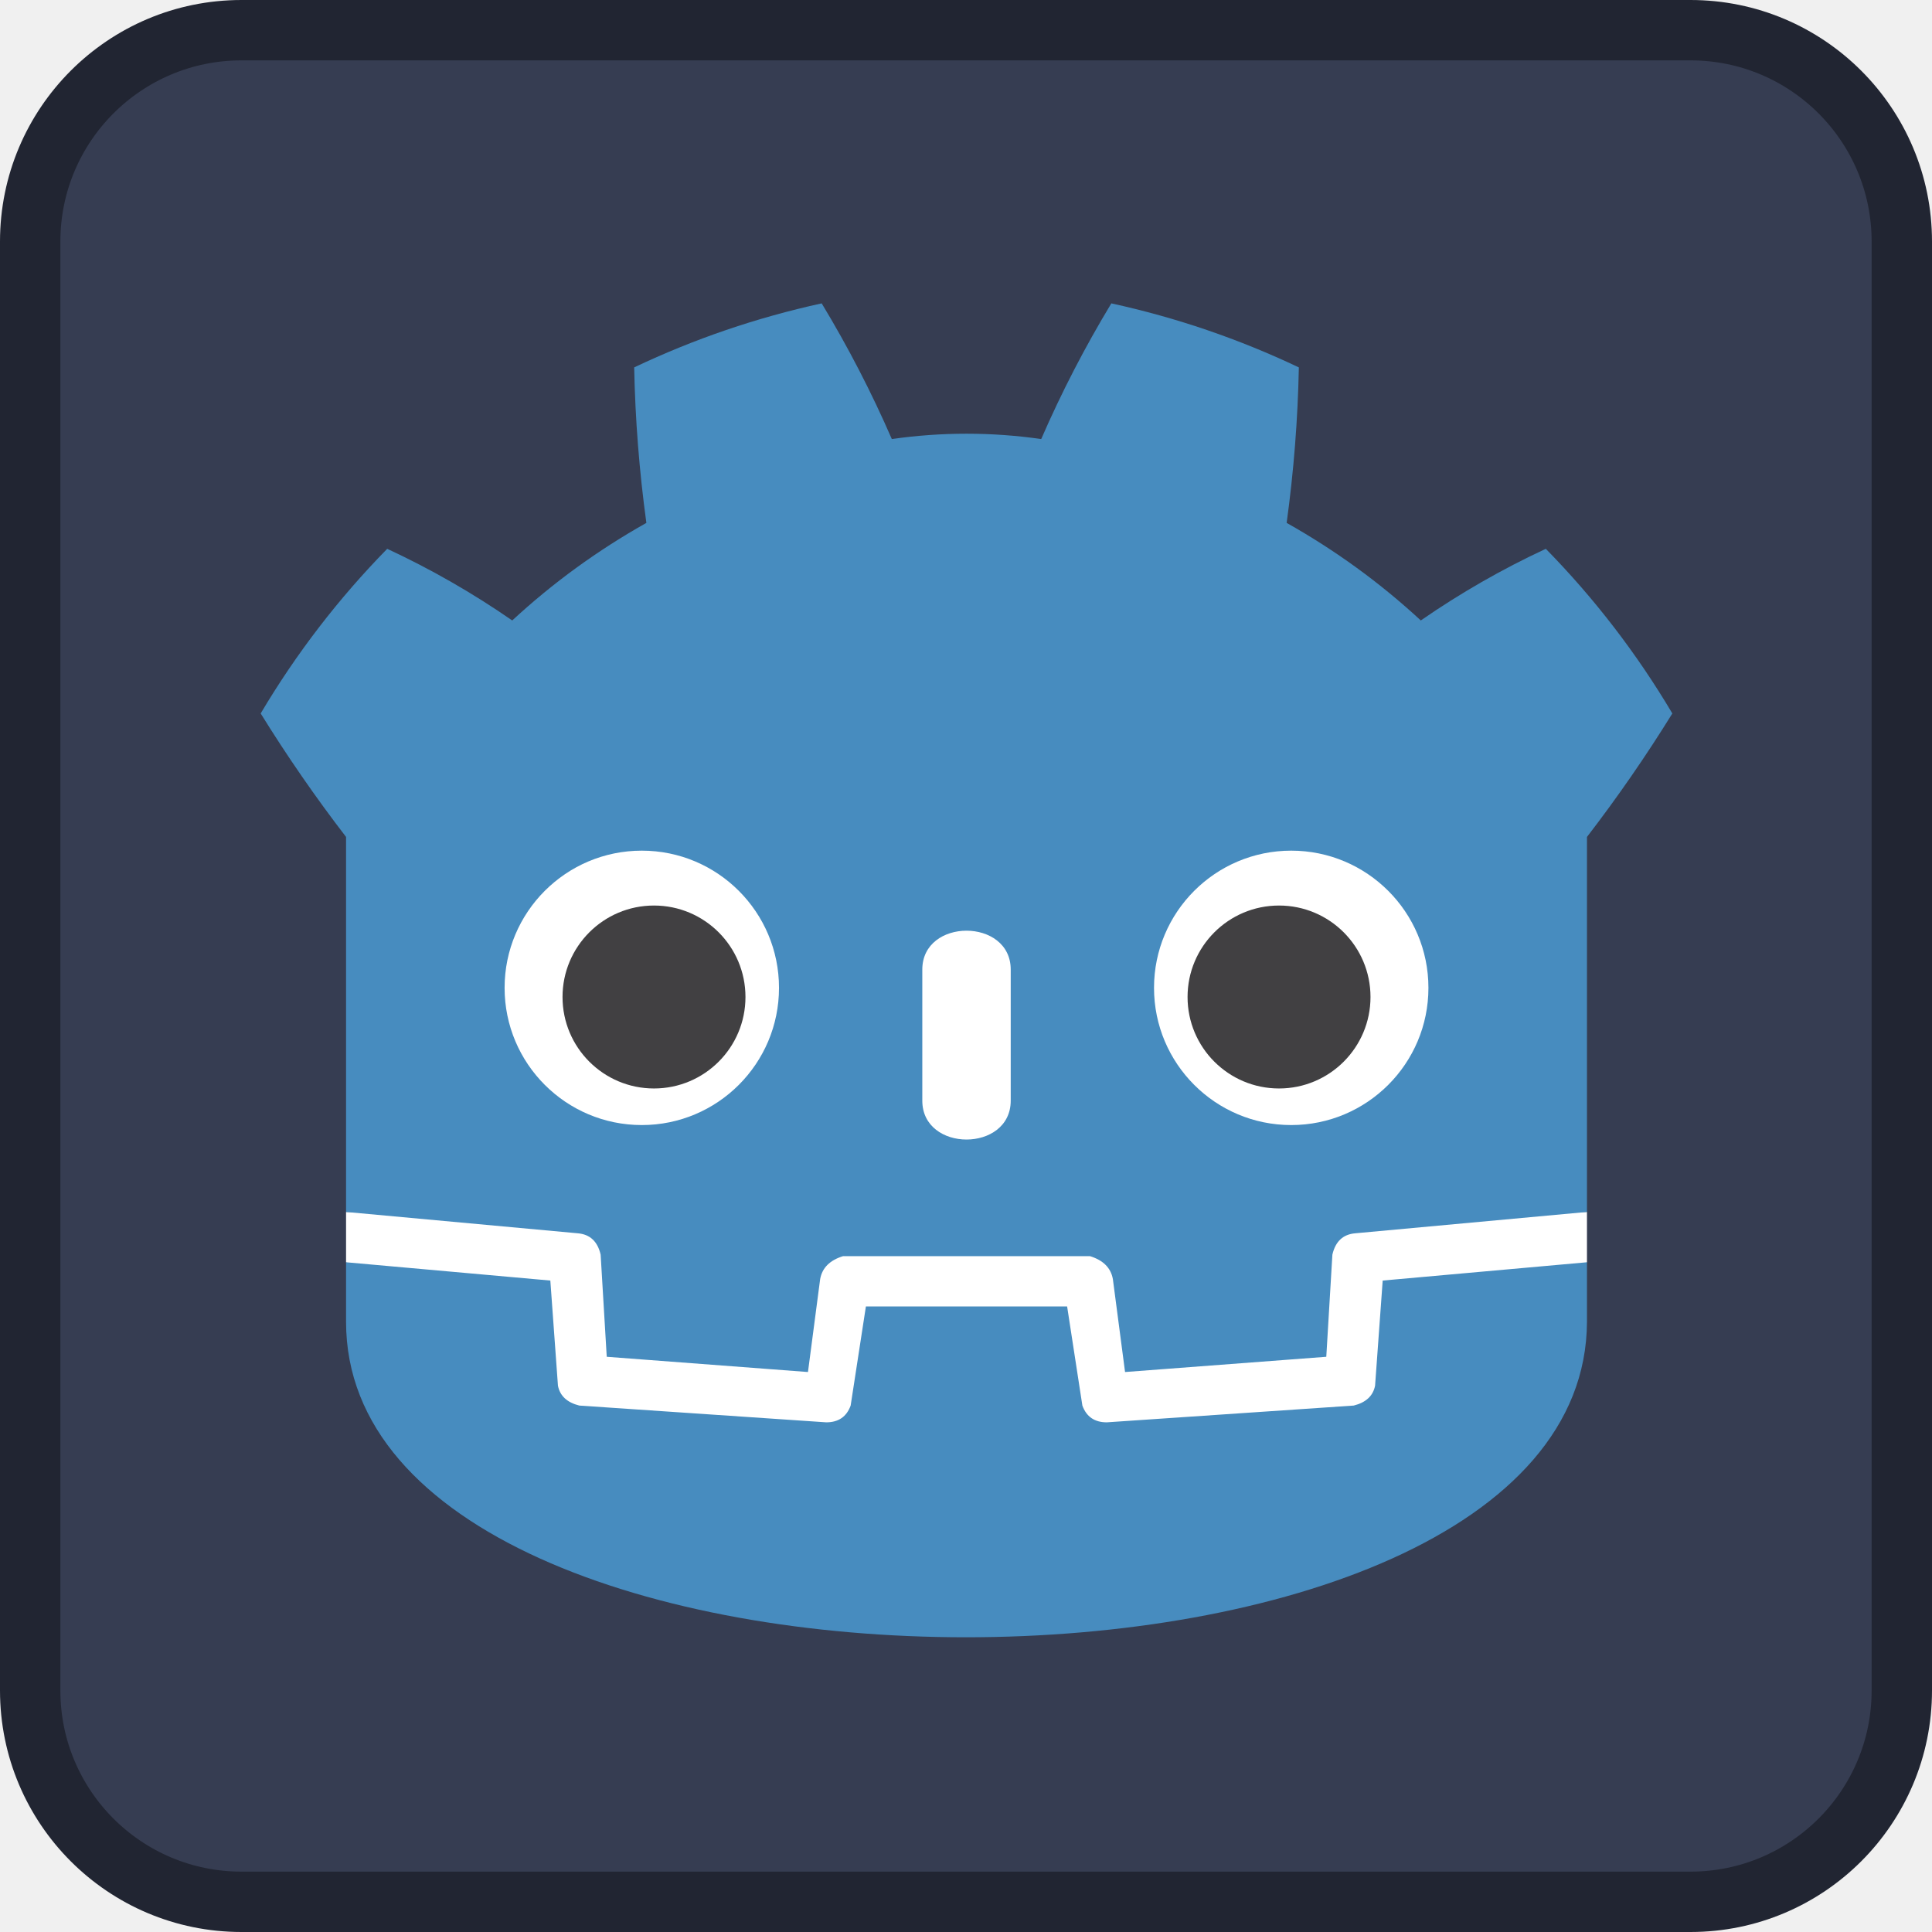
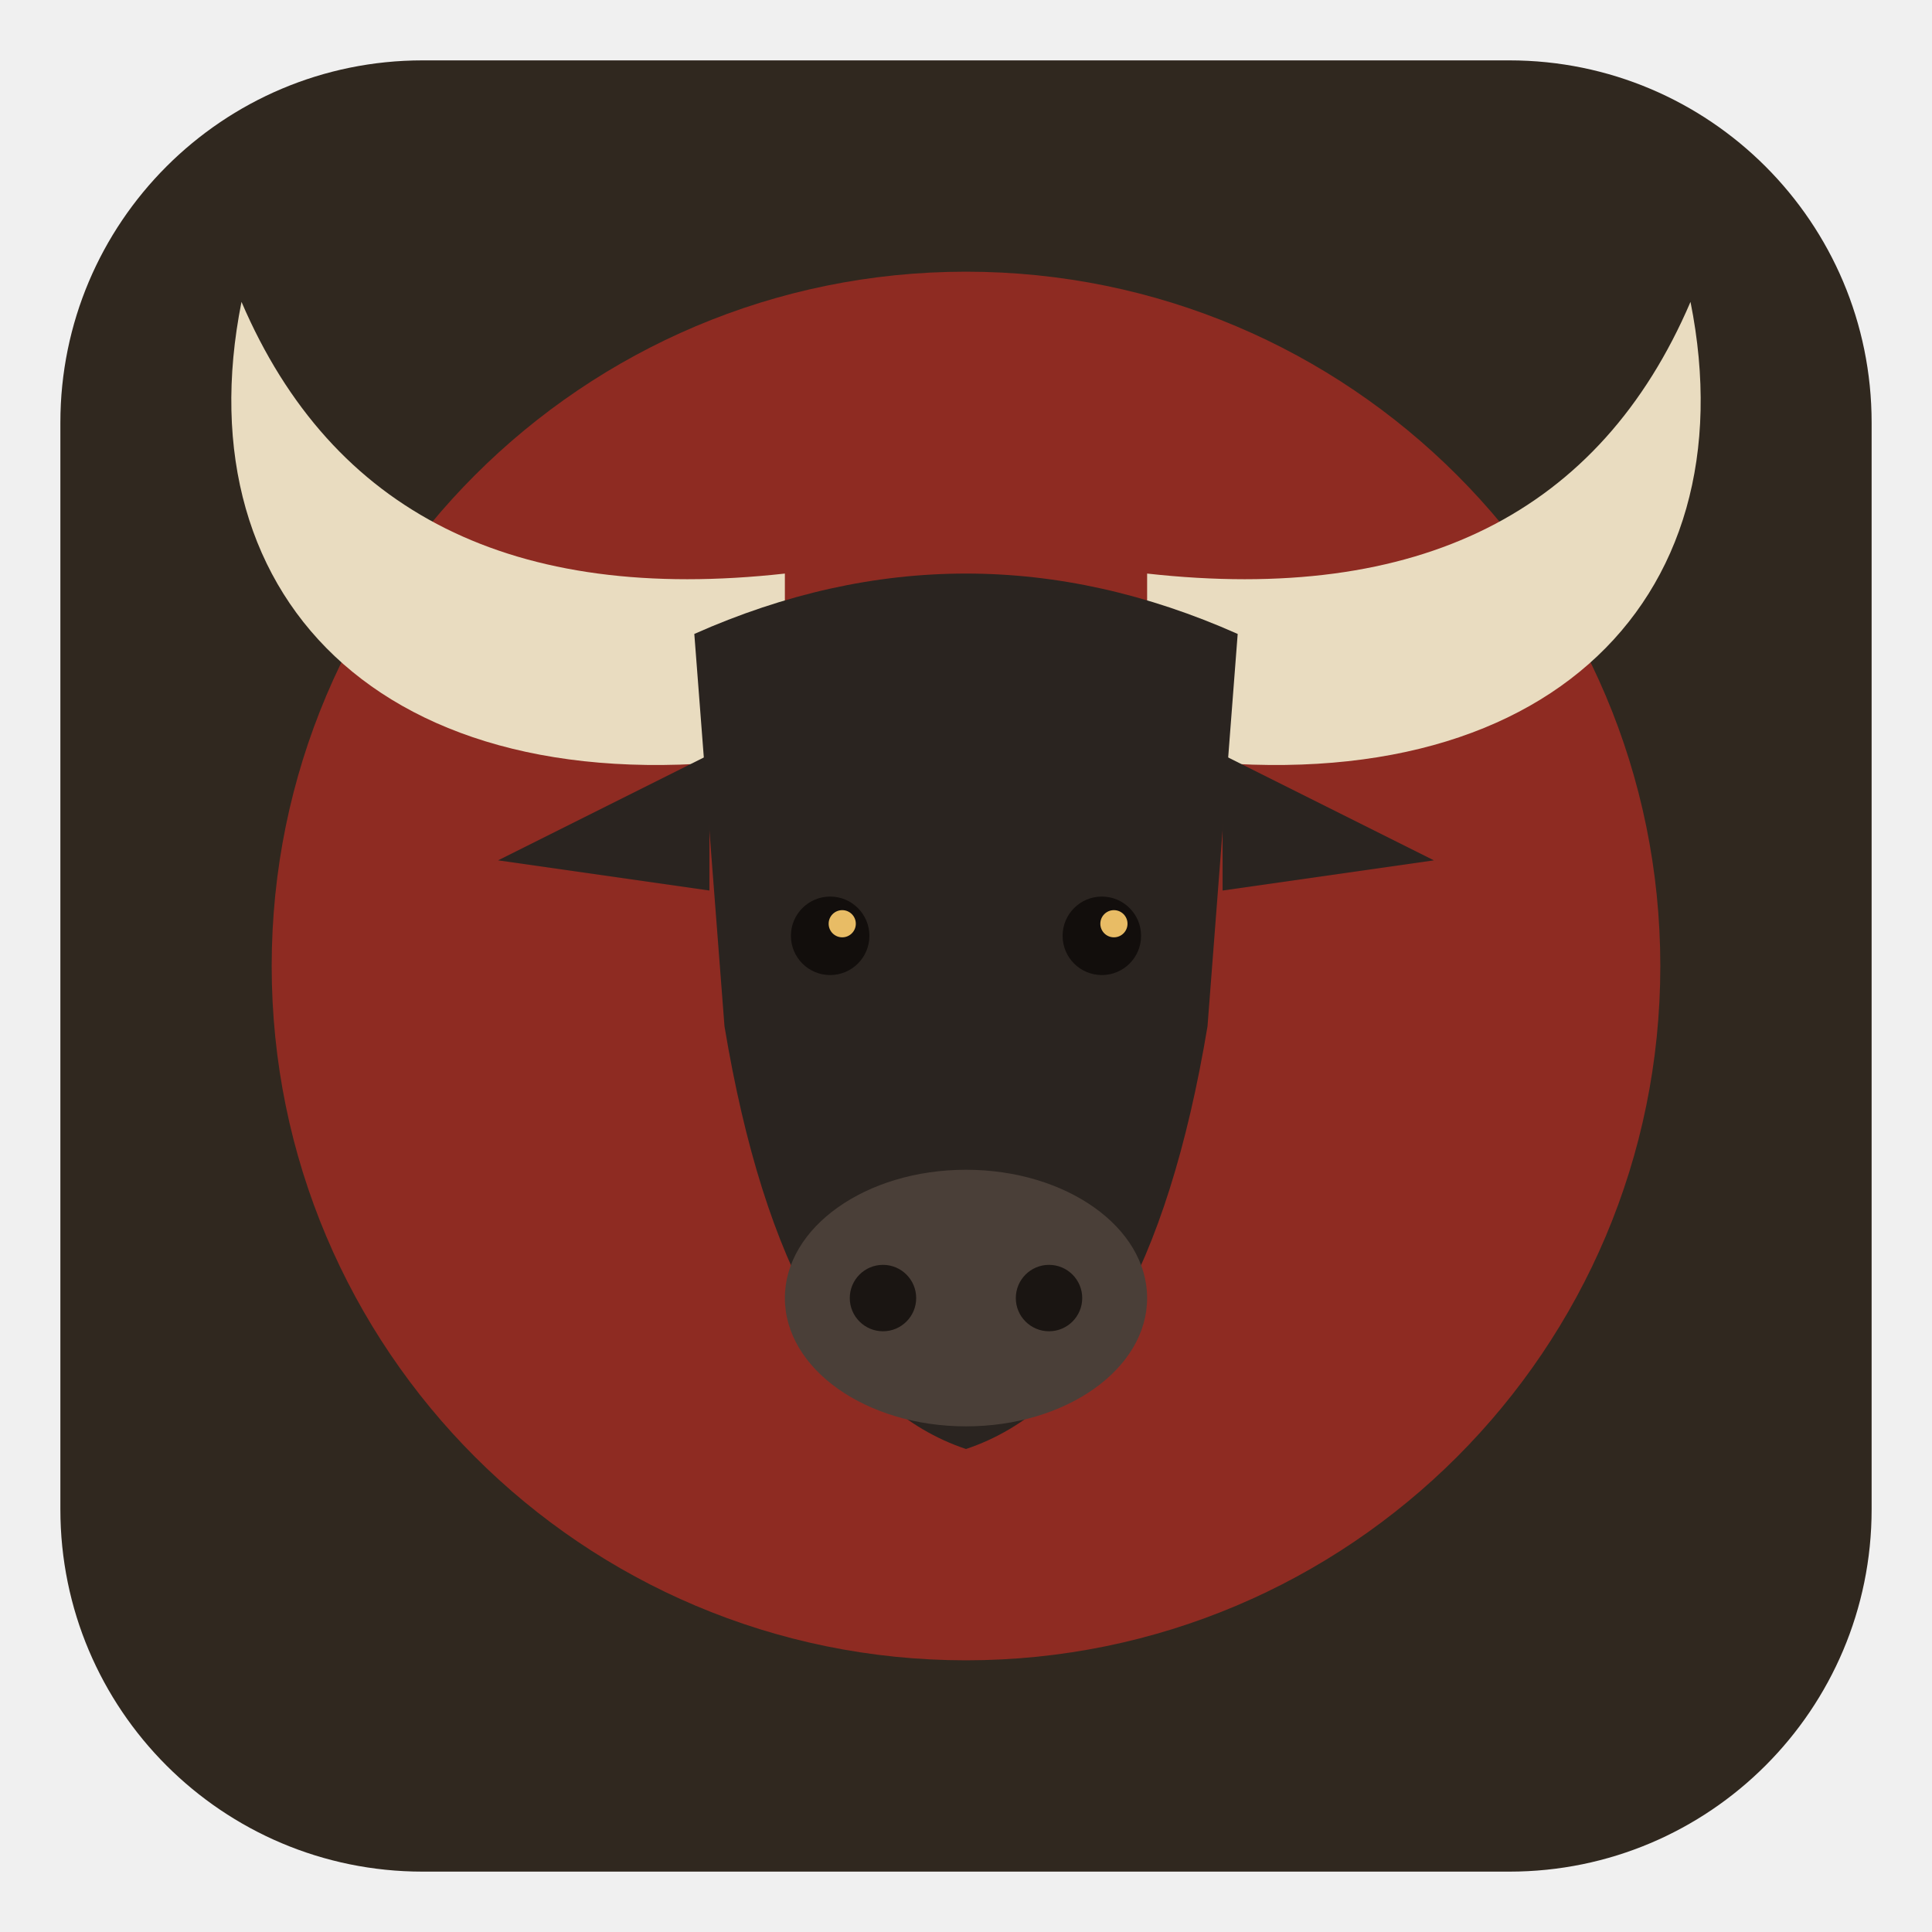
- <svg xmlns="http://www.w3.org/2000/svg" width="128" height="128">
-   <rect width="124" height="124" x="2" y="2" fill="#363d52" stroke="#212532" stroke-width="4" rx="14" />
-   <g fill="#fff" transform="translate(12.322 12.322)scale(.101)">
-     <path d="M105 673v33q407 354 814 0v-33z" />
-     <path fill="#478cbf" d="m105 673 152 14q12 1 15 14l4 67 132 10 8-61q2-11 15-15h162q13 4 15 15l8 61 132-10 4-67q3-13 15-14l152-14V427q30-39 56-81-35-59-83-108-43 20-82 47-40-37-88-64 7-51 8-102-59-28-123-42-26 43-46 89-49-7-98 0-20-46-46-89-64 14-123 42 1 51 8 102-48 27-88 64-39-27-82-47-48 49-83 108 26 42 56 81zm0 33v39c0 276 813 276 814 0v-39l-134 12-5 69q-2 10-14 13l-162 11q-12 0-16-11l-10-65H446l-10 65q-4 11-16 11l-162-11q-12-3-14-13l-5-69z" />
-     <path d="M483 600c0 34 58 34 58 0v-86c0-34-58-34-58 0z" />
-     <circle cx="725" cy="526" r="90" />
-     <circle cx="299" cy="526" r="90" />
-   </g>
-   <g fill="#414042" transform="translate(12.322 12.322)scale(.101)">
-     <circle cx="307" cy="532" r="60" />
-     <circle cx="717" cy="532" r="60" />
-   </g>
+ <svg xmlns="http://www.w3.org/2000/svg" width="128" height="128" viewBox="0 0 128 128">
+   <rect x="4" y="4" width="120" height="120" rx="24" fill="#30281F" />
+   <circle cx="64" cy="64" r="46" fill="#8E2B22" />
+   <path d="M52 50 C26 54 12 40 16 20 C22 34 34 40 52 38 Z" fill="#E9DCC0" />
+   <path d="M76 50 C102 54 116 40 112 20 C106 34 94 40 76 38 Z" fill="#E9DCC0" />
+   <path d="M46 42 Q64 34 82 42 L80 68 Q76 92 64 96 Q52 92 48 68 Z" fill="#2A2420" />
+   <path d="M47 50 L33 57 L47 59 Z" fill="#2A2420" />
+   <path d="M81 50 L95 57 L81 59 Z" fill="#2A2420" />
+   <ellipse cx="64" cy="86" rx="12" ry="8.5" fill="#4A3F38" />
+   <circle cx="58.5" cy="86" r="2.2" fill="#1A1512" />
+   <circle cx="69.5" cy="86" r="2.2" fill="#1A1512" />
+   <circle cx="55" cy="62" r="2.6" fill="#120E0C" />
+   <circle cx="73" cy="62" r="2.6" fill="#120E0C" />
+   <circle cx="55.8" cy="61.2" r="0.9" fill="#E8BC65" />
+   <circle cx="73.8" cy="61.2" r="0.9" fill="#E8BC65" />
</svg>
